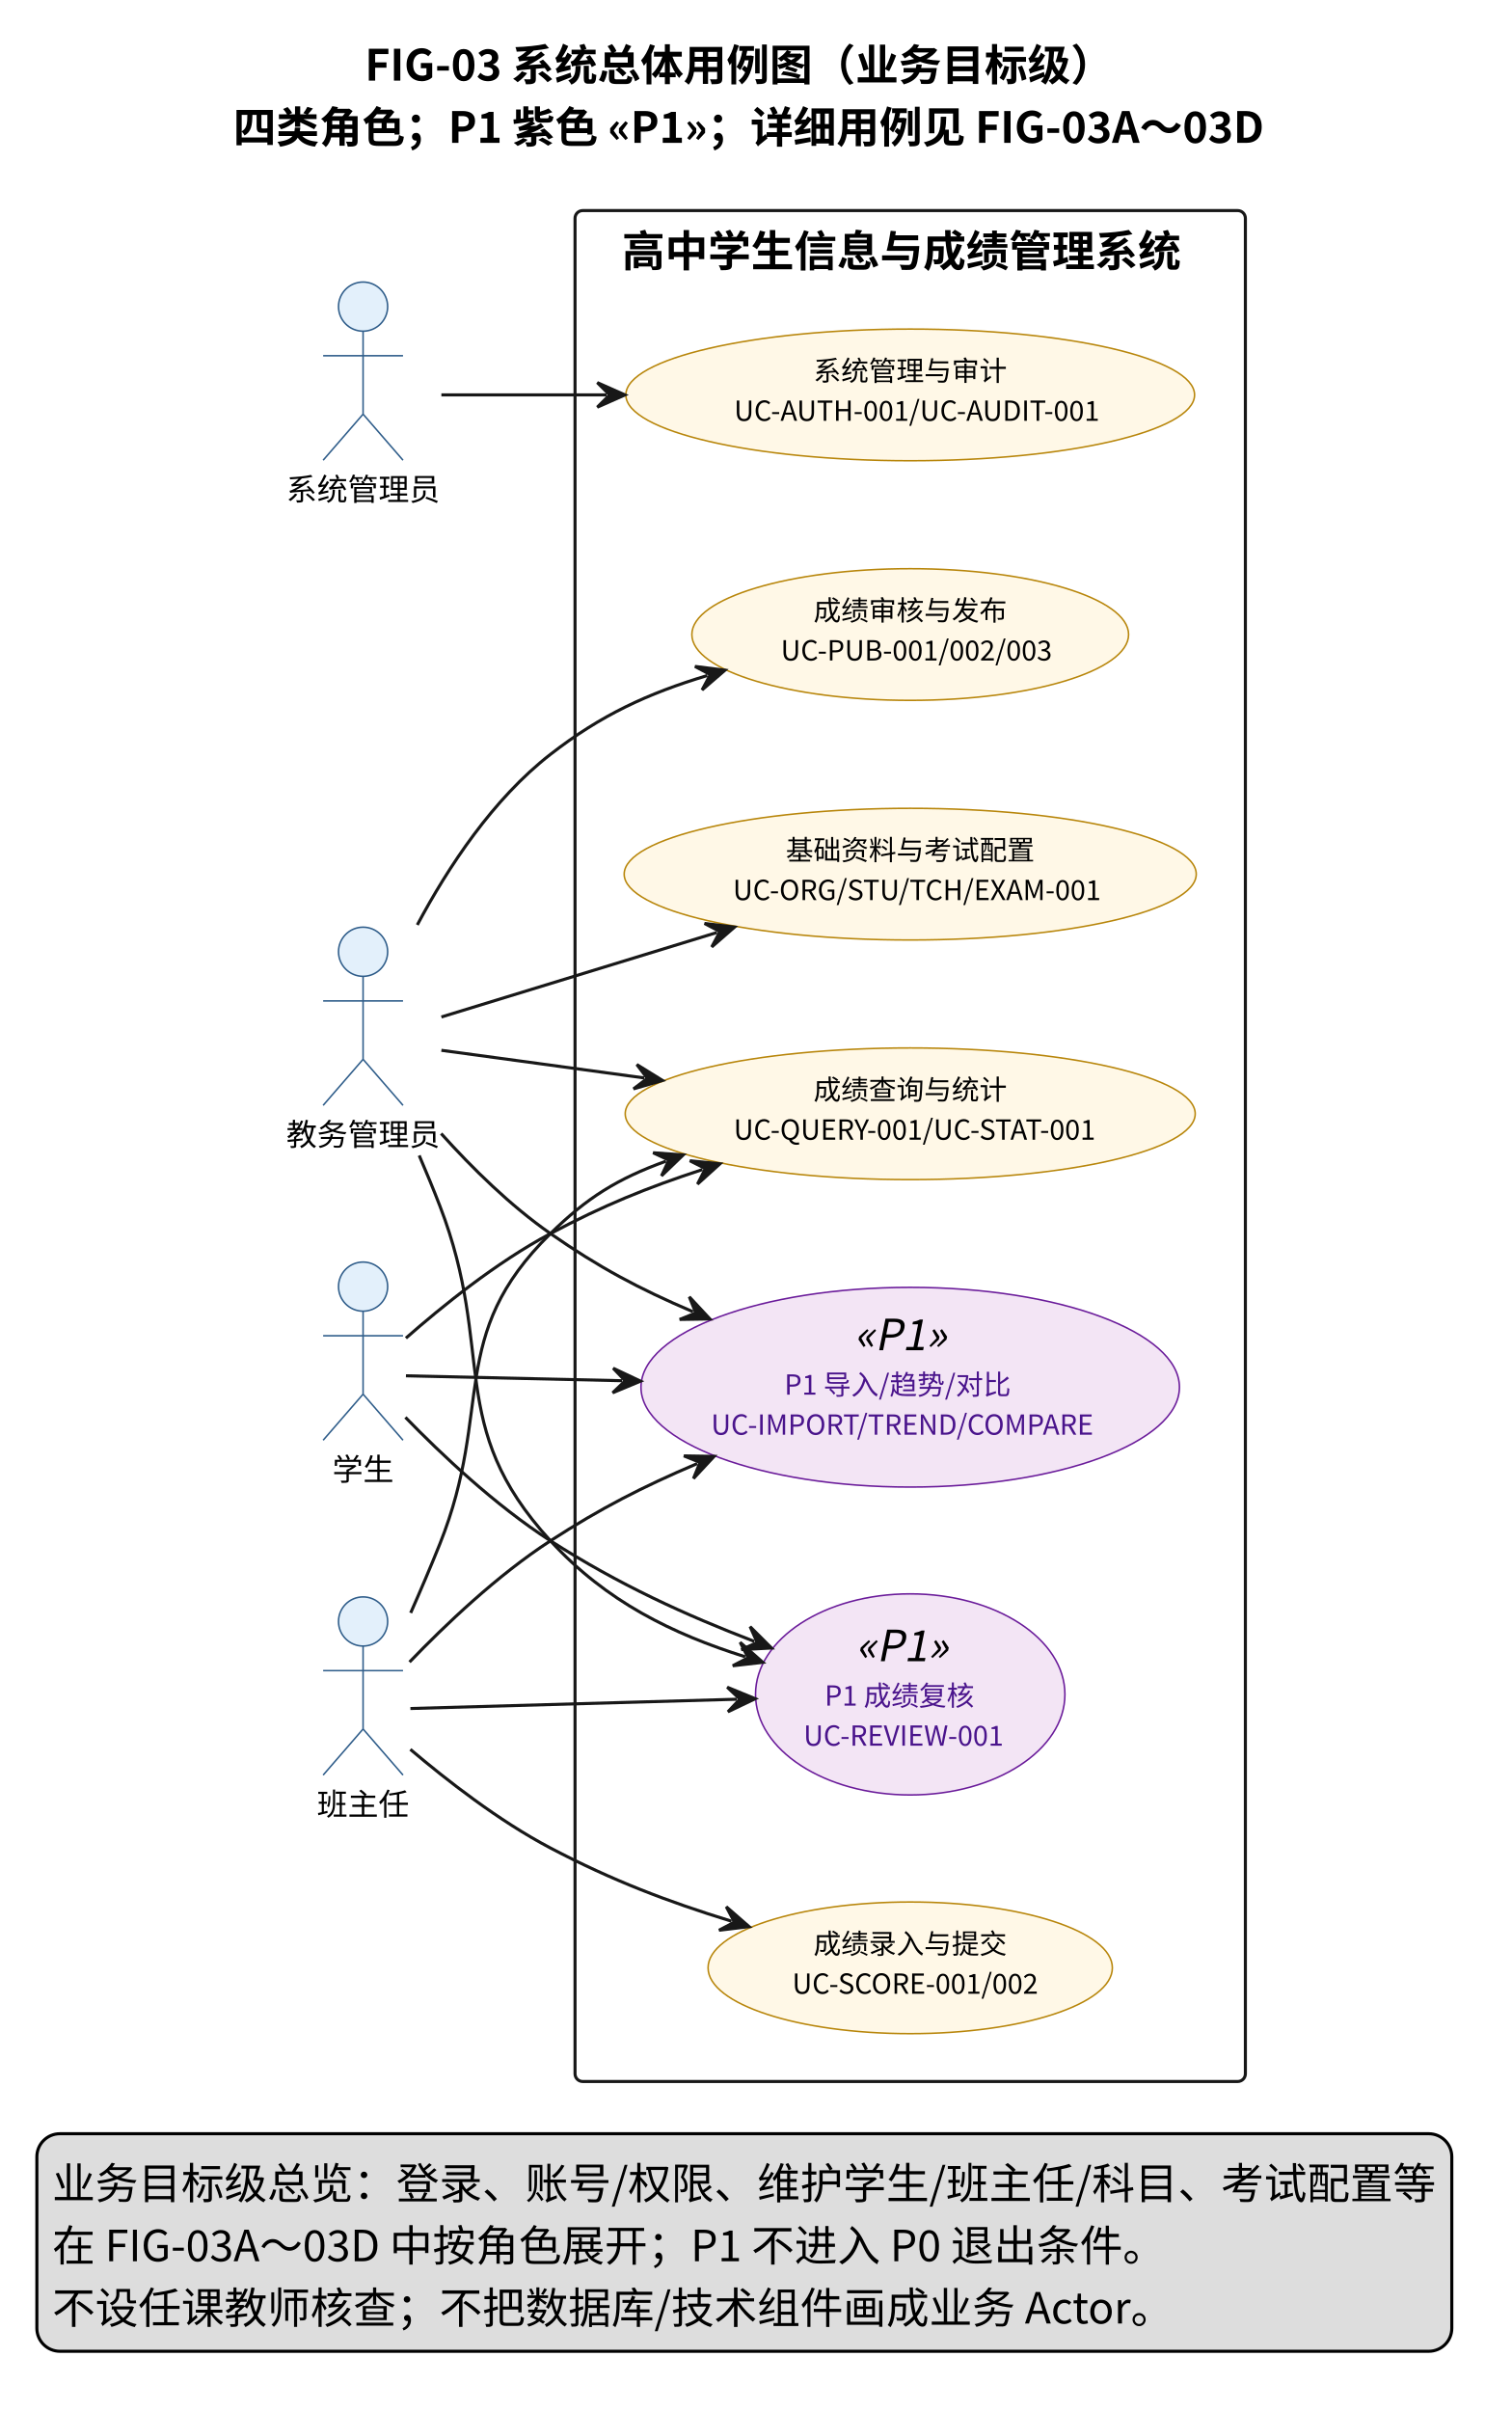
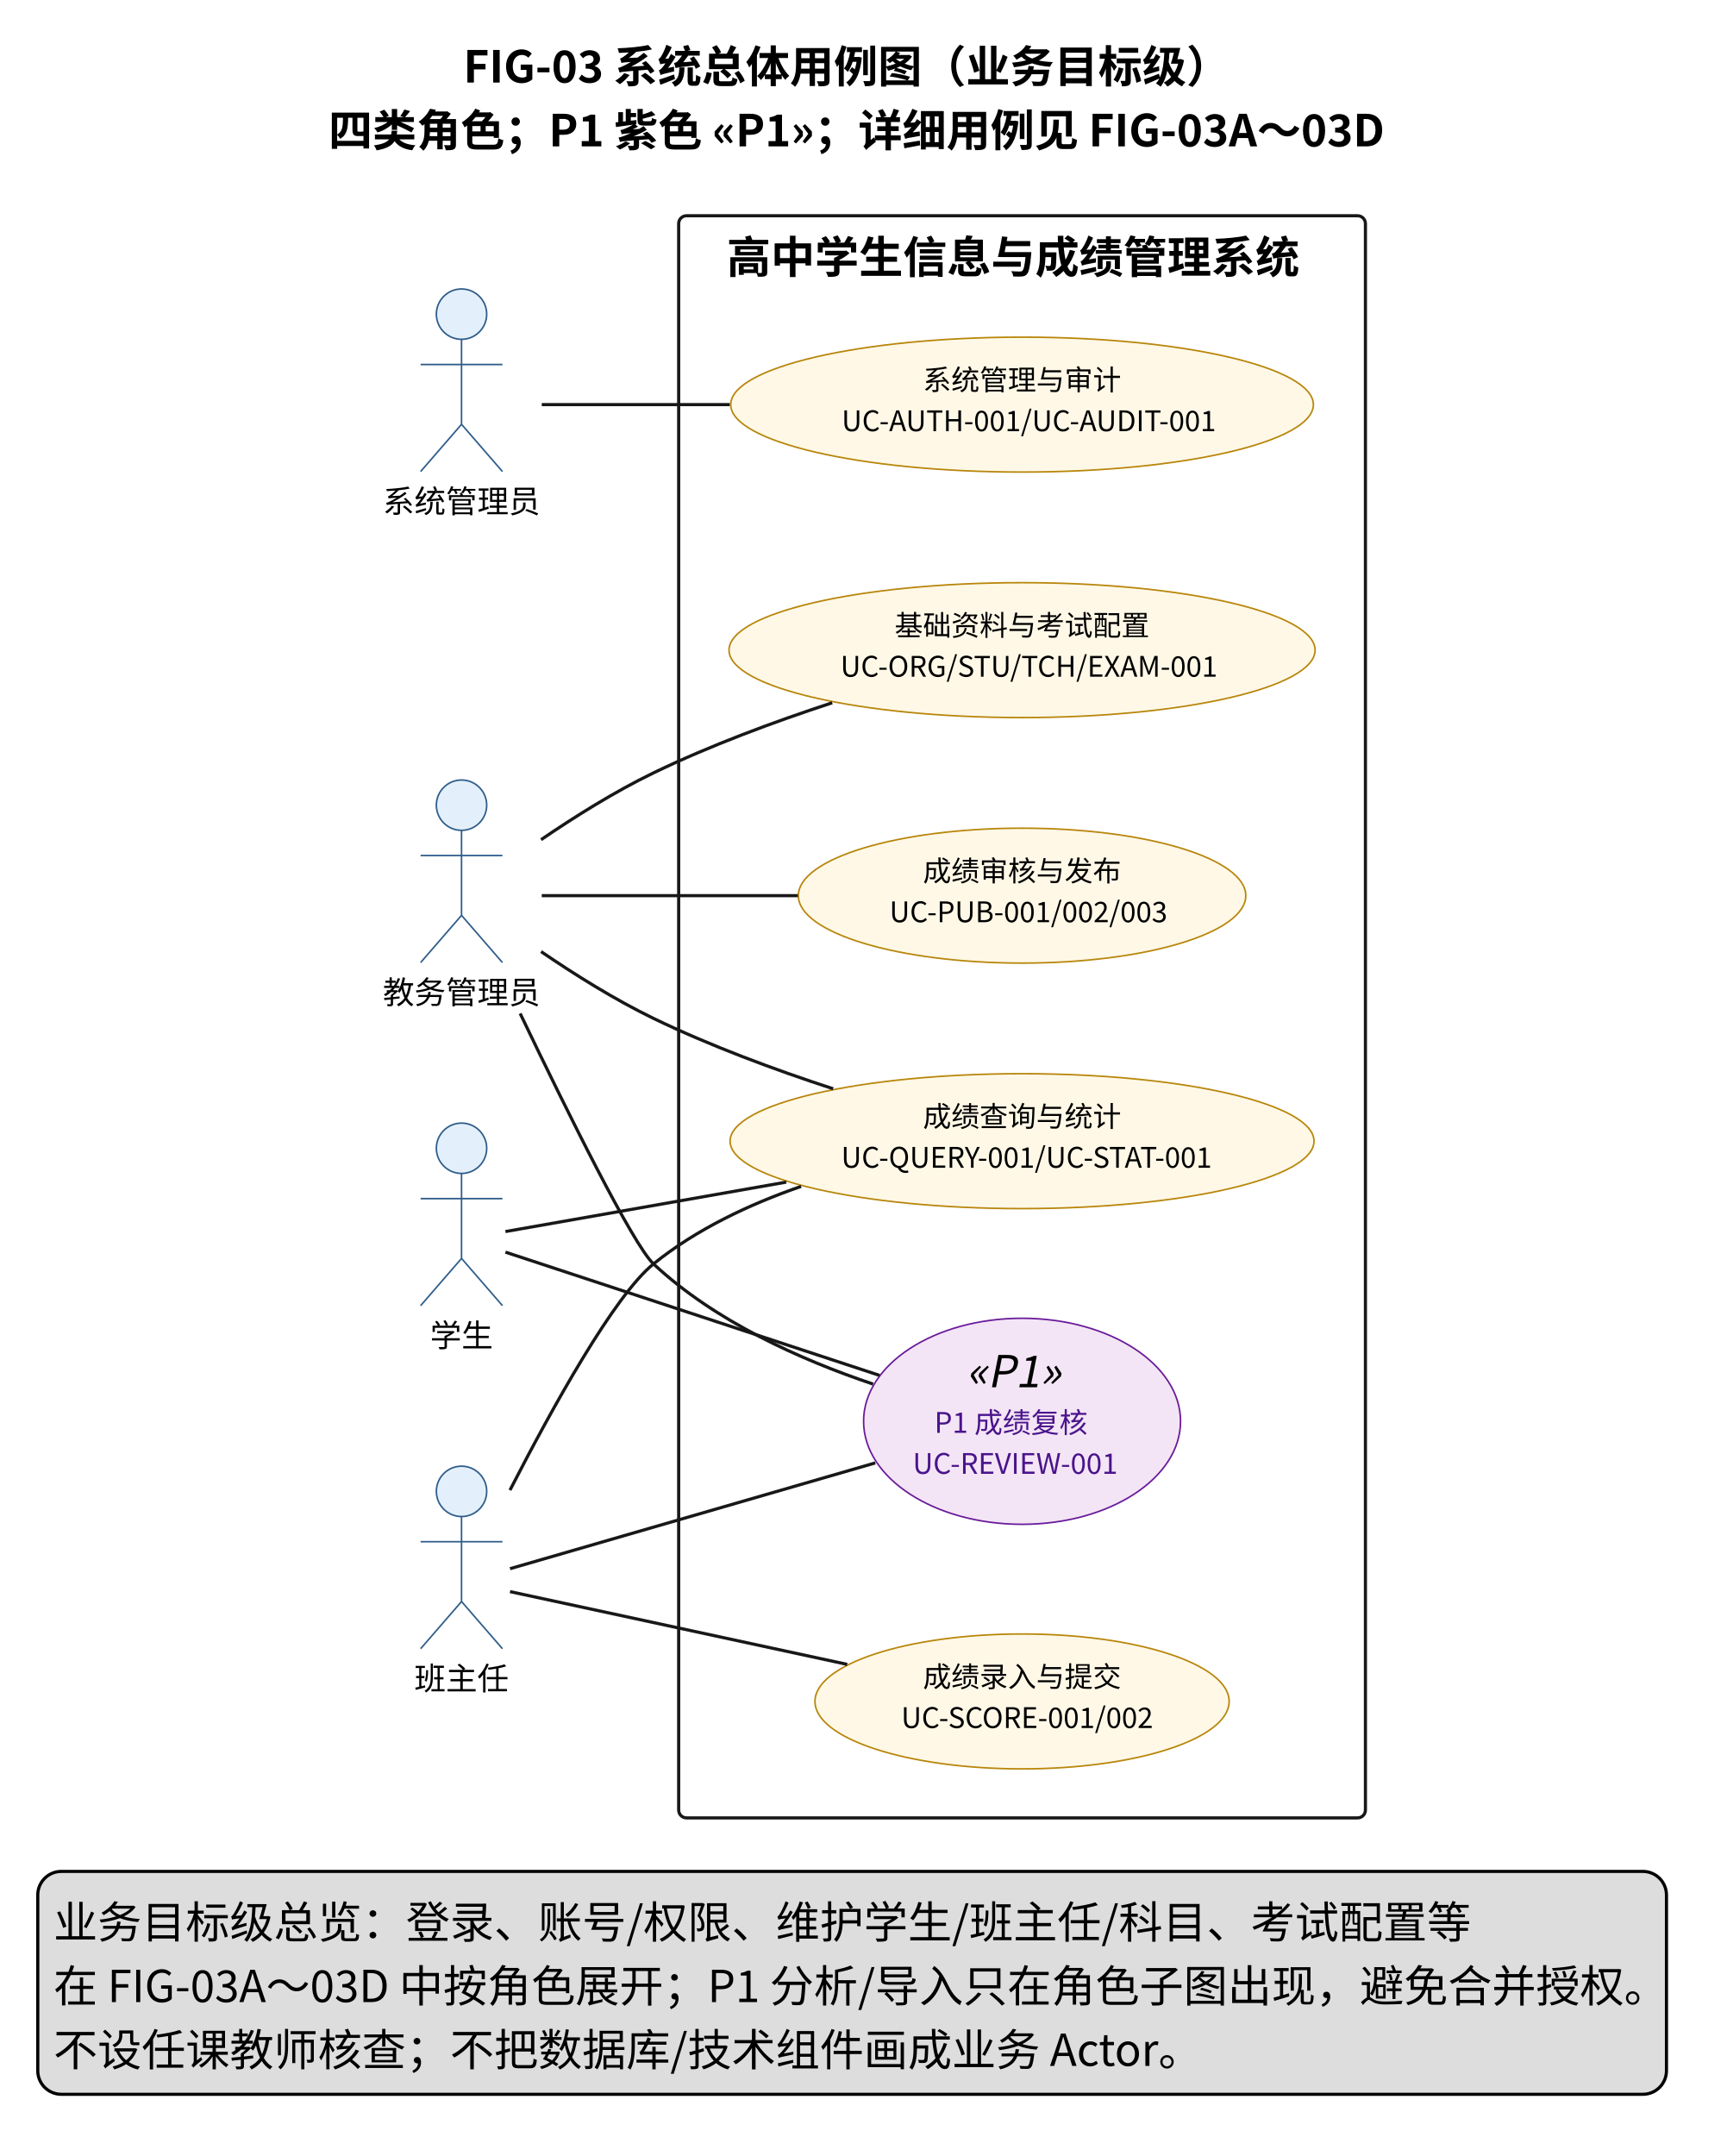
- <svg xmlns="http://www.w3.org/2000/svg" contentStyleType="text/css" height="1635.417px" preserveAspectRatio="none" style="width:1025px;height:1635px;background:#FFFFFF;" version="1.1" viewBox="0 0 1025 1635" width="1025px" zoomAndPan="magnify">
+ <svg xmlns="http://www.w3.org/2000/svg" contentStyleType="text/css" height="1427.083px" preserveAspectRatio="none" style="width:1143px;height:1427px;background:#FFFFFF;" version="1.1" viewBox="0 0 1143 1427" width="1143.75px" zoomAndPan="magnify">
  <defs />
  <g>
-     <text fill="#000000" font-family="Noto Sans CJK SC" font-size="29.167" font-weight="bold" lengthAdjust="spacing" textLength="514.702" x="247.472" y="54.666">FIG-03 系统总体用例图（业务目标级）</text>
-     <text fill="#000000" font-family="Noto Sans CJK SC" font-size="29.167" font-weight="bold" lengthAdjust="spacing" textLength="693.362" x="158.142" y="96.9">四类角色；P1 紫色 «P1»；详细用例见 FIG-03A～03D</text>
+     <text fill="#000000" font-family="Noto Sans CJK SC" font-size="29.167" font-weight="bold" lengthAdjust="spacing" textLength="514.702" x="306.767" y="54.666">FIG-03 系统总体用例图（业务目标级）</text>
+     <text fill="#000000" font-family="Noto Sans CJK SC" font-size="29.167" font-weight="bold" lengthAdjust="spacing" textLength="693.362" x="217.438" y="96.9">四类角色；P1 紫色 «P1»；详细用例见 FIG-03A～03D</text>
    <g id="cluster_高中学生信息与成绩管理系统">
-       <rect fill="none" height="1268.75" rx="5.208" ry="5.208" style="stroke:#181818;stroke-width:2.083;" width="454.646" x="390" y="142.8" />
-       <text fill="#000000" font-family="Noto Sans CJK SC" font-size="29.167" font-weight="bold" lengthAdjust="spacing" textLength="391.014" x="421.816" y="180.799">高中学生信息与成绩管理系统</text>
+       <rect fill="none" height="1060.417" rx="5.208" ry="5.208" style="stroke:#181818;stroke-width:2.083;" width="454.646" x="449.296" y="142.8" />
+       <text fill="#000000" font-family="Noto Sans CJK SC" font-size="29.167" font-weight="bold" lengthAdjust="spacing" textLength="391.014" x="481.112" y="180.799">高中学生信息与成绩管理系统</text>
    </g>
    <g id="elem_U_ADMIN">
-       <ellipse cx="617.324" cy="267.8" fill="#FFF8E7" rx="192.865" ry="44.646" style="stroke:#B8860B;stroke-width:1.042;" />
-       <text fill="#000000" font-family="Noto Sans CJK SC" font-size="18.75" lengthAdjust="spacing" textLength="131.251" x="551.698" y="258.233">系统管理与审计</text>
-       <text fill="#000000" font-family="Noto Sans CJK SC" font-size="18.75" lengthAdjust="spacing" textLength="238.914" x="497.867" y="285.384">UC-AUTH-001/UC-AUDIT-001</text>
+       <ellipse cx="676.619" cy="267.8" fill="#FFF8E7" rx="192.865" ry="44.646" style="stroke:#B8860B;stroke-width:1.042;" />
+       <text fill="#000000" font-family="Noto Sans CJK SC" font-size="18.75" lengthAdjust="spacing" textLength="131.251" x="610.994" y="258.233">系统管理与审计</text>
+       <text fill="#000000" font-family="Noto Sans CJK SC" font-size="18.75" lengthAdjust="spacing" textLength="238.914" x="557.162" y="285.384">UC-AUTH-001/UC-AUDIT-001</text>
    </g>
    <g id="elem_U_BASE">
-       <ellipse cx="617.326" cy="592.8" fill="#FFF8E7" rx="193.993" ry="44.646" style="stroke:#B8860B;stroke-width:1.042;" />
-       <text fill="#000000" font-family="Noto Sans CJK SC" font-size="18.75" lengthAdjust="spacing" textLength="168.751" x="532.95" y="583.233">基础资料与考试配置</text>
-       <text fill="#000000" font-family="Noto Sans CJK SC" font-size="18.75" lengthAdjust="spacing" textLength="240.508" x="497.072" y="610.384">UC-ORG/STU/TCH/EXAM-001</text>
+       <ellipse cx="676.621" cy="430.3" fill="#FFF8E7" rx="193.993" ry="44.646" style="stroke:#B8860B;stroke-width:1.042;" />
+       <text fill="#000000" font-family="Noto Sans CJK SC" font-size="18.75" lengthAdjust="spacing" textLength="168.751" x="592.246" y="420.733">基础资料与考试配置</text>
+       <text fill="#000000" font-family="Noto Sans CJK SC" font-size="18.75" lengthAdjust="spacing" textLength="240.508" x="556.367" y="447.884">UC-ORG/STU/TCH/EXAM-001</text>
    </g>
    <g id="elem_U_RECORD">
-       <ellipse cx="617.33" cy="1334.467" fill="#FFF8E7" rx="137.101" ry="44.646" style="stroke:#B8860B;stroke-width:1.042;" />
-       <text fill="#000000" font-family="Noto Sans CJK SC" font-size="18.75" lengthAdjust="spacing" textLength="131.251" x="551.705" y="1324.9">成绩录入与提交</text>
-       <text fill="#000000" font-family="Noto Sans CJK SC" font-size="18.75" lengthAdjust="spacing" textLength="160.051" x="537.304" y="1352.05">UC-SCORE-001/002</text>
+       <ellipse cx="676.626" cy="1126.133" fill="#FFF8E7" rx="137.101" ry="44.646" style="stroke:#B8860B;stroke-width:1.042;" />
+       <text fill="#000000" font-family="Noto Sans CJK SC" font-size="18.75" lengthAdjust="spacing" textLength="131.251" x="611" y="1116.567">成绩录入与提交</text>
+       <text fill="#000000" font-family="Noto Sans CJK SC" font-size="18.75" lengthAdjust="spacing" textLength="160.051" x="596.6" y="1143.717">UC-SCORE-001/002</text>
    </g>
    <g id="elem_U_PUB">
-       <ellipse cx="617.334" cy="430.3" fill="#FFF8E7" rx="148.105" ry="44.646" style="stroke:#B8860B;stroke-width:1.042;" />
-       <text fill="#000000" font-family="Noto Sans CJK SC" font-size="18.75" lengthAdjust="spacing" textLength="131.251" x="551.709" y="420.733">成绩审核与发布</text>
-       <text fill="#000000" font-family="Noto Sans CJK SC" font-size="18.75" lengthAdjust="spacing" textLength="175.614" x="529.528" y="447.884">UC-PUB-001/002/003</text>
+       <ellipse cx="676.63" cy="592.8" fill="#FFF8E7" rx="148.105" ry="44.646" style="stroke:#B8860B;stroke-width:1.042;" />
+       <text fill="#000000" font-family="Noto Sans CJK SC" font-size="18.75" lengthAdjust="spacing" textLength="131.251" x="611.005" y="583.233">成绩审核与发布</text>
+       <text fill="#000000" font-family="Noto Sans CJK SC" font-size="18.75" lengthAdjust="spacing" textLength="175.614" x="588.823" y="610.384">UC-PUB-001/002/003</text>
    </g>
    <g id="elem_U_QUERY">
-       <ellipse cx="617.331" cy="755.3" fill="#FFF8E7" rx="193.29" ry="44.646" style="stroke:#B8860B;stroke-width:1.042;" />
-       <text fill="#000000" font-family="Noto Sans CJK SC" font-size="18.75" lengthAdjust="spacing" textLength="131.251" x="551.706" y="745.733">成绩查询与统计</text>
-       <text fill="#000000" font-family="Noto Sans CJK SC" font-size="18.75" lengthAdjust="spacing" textLength="239.514" x="497.574" y="772.884">UC-QUERY-001/UC-STAT-001</text>
+       <ellipse cx="676.627" cy="755.3" fill="#FFF8E7" rx="193.29" ry="44.646" style="stroke:#B8860B;stroke-width:1.042;" />
+       <text fill="#000000" font-family="Noto Sans CJK SC" font-size="18.75" lengthAdjust="spacing" textLength="131.251" x="611.002" y="745.733">成绩查询与统计</text>
+       <text fill="#000000" font-family="Noto Sans CJK SC" font-size="18.75" lengthAdjust="spacing" textLength="239.514" x="556.87" y="772.884">UC-QUERY-001/UC-STAT-001</text>
    </g>
    <g id="elem_U_REVIEW">
-       <ellipse cx="617.333" cy="1149.05" fill="#F3E5F5" rx="104.916" ry="68.188" style="stroke:#6A1B9A;stroke-width:1.042;" />
-       <text fill="#000000" font-family="Noto Sans CJK SC" font-size="29.167" font-style="italic" lengthAdjust="spacing" textLength="57.662" x="580.486" y="1126.535">«P1»</text>
-       <text fill="#4A148C" font-family="Noto Sans CJK SC" font-size="18.75" lengthAdjust="spacing" textLength="100.107" x="559.263" y="1156.685">P1 成绩复核</text>
-       <text fill="#4A148C" font-family="Noto Sans CJK SC" font-size="18.75" lengthAdjust="spacing" textLength="128.776" x="544.929" y="1183.835">UC-REVIEW-001</text>
-     </g>
-     <g id="elem_U_EXT">
-       <ellipse cx="617.326" cy="940.726" fill="#F3E5F5" rx="182.596" ry="67.718" style="stroke:#6A1B9A;stroke-width:1.042;" />
-       <text fill="#000000" font-family="Noto Sans CJK SC" font-size="29.167" font-style="italic" lengthAdjust="spacing" textLength="57.662" x="579.366" y="915.64">«P1»</text>
-       <text fill="#4A148C" font-family="Noto Sans CJK SC" font-size="18.75" lengthAdjust="spacing" textLength="152.457" x="531.969" y="945.79">P1 导入/趋势/对比</text>
-       <text fill="#4A148C" font-family="Noto Sans CJK SC" font-size="18.75" lengthAdjust="spacing" textLength="251.946" x="482.225" y="972.941">UC-IMPORT/TREND/COMPARE</text>
+       <ellipse cx="676.628" cy="940.717" fill="#F3E5F5" rx="104.916" ry="68.188" style="stroke:#6A1B9A;stroke-width:1.042;" />
+       <text fill="#000000" font-family="Noto Sans CJK SC" font-size="29.167" font-style="italic" lengthAdjust="spacing" textLength="57.662" x="639.781" y="918.202">«P1»</text>
+       <text fill="#4A148C" font-family="Noto Sans CJK SC" font-size="18.75" lengthAdjust="spacing" textLength="100.107" x="618.559" y="948.352">P1 成绩复核</text>
+       <text fill="#4A148C" font-family="Noto Sans CJK SC" font-size="18.75" lengthAdjust="spacing" textLength="128.776" x="604.224" y="975.502">UC-REVIEW-001</text>
    </g>
    <g id="elem_SA">
-       <ellipse cx="246.25" cy="207.925" fill="#E3F0FB" rx="16.667" ry="16.667" style="stroke:#2F5D8A;stroke-width:1.042;" />
-       <path d="M246.25,224.591 L246.25,280.841 M219.167,241.258 L273.333,241.258 M246.25,280.841 L219.167,312.091 M246.25,280.841 L273.333,312.091 " fill="none" style="stroke:#2F5D8A;stroke-width:1.042;" />
-       <text fill="#000000" font-family="Noto Sans CJK SC" font-size="20.833" lengthAdjust="spacing" textLength="104.166" x="194.167" y="339.383">系统管理员</text>
+       <ellipse cx="305.546" cy="207.925" fill="#E3F0FB" rx="16.667" ry="16.667" style="stroke:#2F5D8A;stroke-width:1.042;" />
+       <path d="M305.546,224.591 L305.546,280.841 M278.462,241.258 L332.629,241.258 M305.546,280.841 L278.462,312.091 M305.546,280.841 L332.629,312.091 " fill="none" style="stroke:#2F5D8A;stroke-width:1.042;" />
+       <text fill="#000000" font-family="Noto Sans CJK SC" font-size="20.833" lengthAdjust="spacing" textLength="104.166" x="253.462" y="339.383">系统管理员</text>
    </g>
    <g id="elem_AC">
-       <ellipse cx="246.25" cy="645.425" fill="#E3F0FB" rx="16.667" ry="16.667" style="stroke:#2F5D8A;stroke-width:1.042;" />
-       <path d="M246.25,662.091 L246.25,718.341 M219.167,678.758 L273.333,678.758 M246.25,718.341 L219.167,749.591 M246.25,718.341 L273.333,749.591 " fill="none" style="stroke:#2F5D8A;stroke-width:1.042;" />
-       <text fill="#000000" font-family="Noto Sans CJK SC" font-size="20.833" lengthAdjust="spacing" textLength="104.166" x="194.167" y="776.883">教务管理员</text>
+       <ellipse cx="305.546" cy="532.925" fill="#E3F0FB" rx="16.667" ry="16.667" style="stroke:#2F5D8A;stroke-width:1.042;" />
+       <path d="M305.546,549.591 L305.546,605.841 M278.462,566.258 L332.629,566.258 M305.546,605.841 L278.462,637.091 M305.546,605.841 L332.629,637.091 " fill="none" style="stroke:#2F5D8A;stroke-width:1.042;" />
+       <text fill="#000000" font-family="Noto Sans CJK SC" font-size="20.833" lengthAdjust="spacing" textLength="104.166" x="253.462" y="664.383">教务管理员</text>
    </g>
    <g id="elem_HT">
-       <ellipse cx="246.25" cy="1099.591" fill="#E3F0FB" rx="16.667" ry="16.667" style="stroke:#2F5D8A;stroke-width:1.042;" />
-       <path d="M246.25,1116.258 L246.25,1172.508 M219.167,1132.925 L273.333,1132.925 M246.25,1172.508 L219.167,1203.758 M246.25,1172.508 L273.333,1203.758 " fill="none" style="stroke:#2F5D8A;stroke-width:1.042;" />
-       <text fill="#000000" font-family="Noto Sans CJK SC" font-size="20.833" lengthAdjust="spacing" textLength="62.5" x="215" y="1231.05">班主任</text>
+       <ellipse cx="305.546" cy="987.091" fill="#E3F0FB" rx="16.667" ry="16.667" style="stroke:#2F5D8A;stroke-width:1.042;" />
+       <path d="M305.546,1003.758 L305.546,1060.008 M278.462,1020.425 L332.629,1020.425 M305.546,1060.008 L278.462,1091.258 M305.546,1060.008 L332.629,1091.258 " fill="none" style="stroke:#2F5D8A;stroke-width:1.042;" />
+       <text fill="#000000" font-family="Noto Sans CJK SC" font-size="20.833" lengthAdjust="spacing" textLength="62.5" x="274.296" y="1118.55">班主任</text>
    </g>
    <g id="elem_ST">
-       <ellipse cx="246.25" cy="872.508" fill="#E3F0FB" rx="16.667" ry="16.667" style="stroke:#2F5D8A;stroke-width:1.042;" />
-       <path d="M246.25,889.175 L246.25,945.425 M219.167,905.841 L273.333,905.841 M246.25,945.425 L219.167,976.675 M246.25,945.425 L273.333,976.675 " fill="none" style="stroke:#2F5D8A;stroke-width:1.042;" />
-       <text fill="#000000" font-family="Noto Sans CJK SC" font-size="20.833" lengthAdjust="spacing" textLength="41.667" x="225.417" y="1003.966">学生</text>
+       <ellipse cx="305.546" cy="760.008" fill="#E3F0FB" rx="16.667" ry="16.667" style="stroke:#2F5D8A;stroke-width:1.042;" />
+       <path d="M305.546,776.675 L305.546,832.925 M278.462,793.341 L332.629,793.341 M305.546,832.925 L278.462,864.175 M305.546,832.925 L332.629,864.175 " fill="none" style="stroke:#2F5D8A;stroke-width:1.042;" />
+       <text fill="#000000" font-family="Noto Sans CJK SC" font-size="20.833" lengthAdjust="spacing" textLength="41.667" x="284.712" y="891.466">学生</text>
    </g>
    <g id="link_SA_U_ADMIN">
-       <path d="M299.354,267.8 C332.438,267.8 365.312,267.8 411.354,267.8 " fill="none" id="SA-to-U_ADMIN" style="stroke:#181818;stroke-width:2.083;" />
-       <polygon fill="#181818" points="423.854,267.8,405.104,259.466,413.438,267.8,405.104,276.133,423.854,267.8" style="stroke:#181818;stroke-width:2.083;" />
+       <path d="M358.65,267.8 C391.733,267.8 437.108,267.8 483.15,267.8 " fill="none" id="SA-U_ADMIN" style="stroke:#181818;stroke-width:2.083;" />
    </g>
    <g id="link_AC_U_BASE">
-       <path d="M299.354,689.654 C350.542,673.966 419.257,652.901 486.257,632.36 " fill="none" id="AC-to-U_BASE" style="stroke:#181818;stroke-width:2.083;" />
-       <polygon fill="#181818" points="498.208,628.696,477.839,626.224,488.249,631.749,482.725,642.159,498.208,628.696" style="stroke:#181818;stroke-width:2.083;" />
+       <path d="M358.212,555.758 C380.317,540.675 407.004,523.946 432.629,511.55 C469.921,493.529 512.254,477.82 550.942,465.154 " fill="none" id="AC-U_BASE" style="stroke:#181818;stroke-width:2.083;" />
    </g>
    <g id="link_HT_U_RECORD">
-       <path d="M278.312,1186.321 C302.542,1206.883 338.271,1234.8 373.333,1253.216 C415.5,1275.362 452.95,1289.557 496.096,1302.849 " fill="none" id="HT-to-U_RECORD" style="stroke:#181818;stroke-width:2.083;" />
-       <polygon fill="#181818" points="508.042,1306.529,492.576,1293.045,498.087,1303.462,487.669,1308.973,508.042,1306.529" style="stroke:#181818;stroke-width:2.083;" />
+       <path d="M337.65,1053.446 C385.921,1063.862 483.212,1084.841 560.879,1101.612 " fill="none" id="HT-U_RECORD" style="stroke:#181818;stroke-width:2.083;" />
    </g>
    <g id="link_AC_U_PUB">
-       <path d="M283.021,627.216 C304.083,587.675 334.458,541.779 373.333,511.55 C407.604,484.904 439.116,470.346 479.741,458.096 " fill="none" id="AC-to-U_PUB" style="stroke:#181818;stroke-width:2.083;" />
-       <polygon fill="#181818" points="491.708,454.487,471.351,451.922,481.735,457.494,476.163,467.879,491.708,454.487" style="stroke:#181818;stroke-width:2.083;" />
+       <path d="M358.65,592.8 C402.567,592.8 468.15,592.8 528.192,592.8 " fill="none" id="AC-U_PUB" style="stroke:#181818;stroke-width:2.083;" />
    </g>
    <g id="link_ST_U_QUERY">
-       <path d="M275.292,907.446 C299.458,886.196 336.646,856.071 373.333,836.55 C409.125,817.508 438.349,805.584 476.412,793.125 " fill="none" id="ST-to-U_QUERY" style="stroke:#181818;stroke-width:2.083;" />
-       <polygon fill="#181818" points="488.292,789.237,467.88,787.15,478.392,792.477,473.064,802.99,488.292,789.237" style="stroke:#181818;stroke-width:2.083;" />
+       <path d="M334.608,815.133 C374.004,808.196 450.212,794.779 520.525,782.404 " fill="none" id="ST-U_QUERY" style="stroke:#181818;stroke-width:2.083;" />
    </g>
    <g id="link_HT_U_QUERY">
-       <path d="M278.521,1093.8 C285.271,1078.508 292.229,1062.258 298.333,1046.966 C335.188,954.779 302.479,906.112 373.333,836.55 C398.146,812.175 418.749,799.374 451.666,787.436 " fill="none" id="HT-to-U_QUERY" style="stroke:#181818;stroke-width:2.083;" />
-       <polygon fill="#181818" points="463.417,783.175,442.949,781.733,453.624,786.726,448.631,797.401,463.417,783.175" style="stroke:#181818;stroke-width:2.083;" />
+       <path d="M337.608,986.3 C365.546,931.904 406.671,857.508 432.629,836.55 C460.9,813.716 495.858,797.175 530.358,785.237 " fill="none" id="HT-U_QUERY" style="stroke:#181818;stroke-width:2.083;" />
    </g>
    <g id="link_AC_U_QUERY">
-       <path d="M299.354,712.258 C338.542,717.591 382.594,723.59 436.969,731.006 " fill="none" id="AC-to-U_QUERY" style="stroke:#181818;stroke-width:2.083;" />
-       <polygon fill="#181818" points="449.354,732.696,431.902,721.905,439.033,731.288,429.65,738.418,449.354,732.696" style="stroke:#181818;stroke-width:2.083;" />
+       <path d="M358.212,629.841 C380.317,644.925 407.004,661.654 432.629,674.05 C470.129,692.175 512.692,707.946 551.567,720.633 " fill="none" id="AC-U_QUERY" style="stroke:#181818;stroke-width:2.083;" />
    </g>
    <g id="link_ST_U_REVIEW">
-       <path d="M274.958,961.154 C298.896,985.779 335.958,1020.946 373.333,1044.883 C419.917,1074.716 464.853,1095.149 511.582,1113.107 " fill="none" id="ST-to-U_REVIEW" style="stroke:#181818;stroke-width:2.083;" />
-       <polygon fill="#181818" points="523.25,1117.591,508.737,1103.086,513.527,1113.854,502.759,1118.644,523.25,1117.591" style="stroke:#181818;stroke-width:2.083;" />
+       <path d="M334.608,828.758 C386.087,845.716 500.442,883.383 582.296,910.341 " fill="none" id="ST-U_REVIEW" style="stroke:#181818;stroke-width:2.083;" />
    </g>
    <g id="link_HT_U_REVIEW">
-       <path d="M278.354,1158.612 C328.854,1157.175 420.505,1154.571 499.713,1152.321 " fill="none" id="HT-to-U_REVIEW" style="stroke:#181818;stroke-width:2.083;" />
-       <polygon fill="#181818" points="512.208,1151.966,493.229,1144.169,501.796,1152.262,493.703,1160.829,512.208,1151.966" style="stroke:#181818;stroke-width:2.083;" />
+       <path d="M337.65,1038.279 C389.858,1023.154 499.421,991.425 579.462,968.258 " fill="none" id="HT-U_REVIEW" style="stroke:#181818;stroke-width:2.083;" />
    </g>
    <g id="link_AC_U_REVIEW">
-       <path d="M284.312,783.571 C289.208,794.966 294.021,806.633 298.333,817.8 C336.625,916.946 301.542,966.508 373.333,1044.883 C411.167,1086.196 456.264,1108.067 505.431,1123.546 " fill="none" id="AC-to-U_REVIEW" style="stroke:#181818;stroke-width:2.083;" />
-       <polygon fill="#181818" points="517.354,1127.3,501.972,1113.72,507.418,1124.171,496.967,1129.618,517.354,1127.3" style="stroke:#181818;stroke-width:2.083;" />
+       <path d="M344.358,670.8 C376.192,737.258 419.171,823.966 432.629,836.55 C473.212,874.487 529.754,899.883 577.983,916.091 " fill="none" id="AC-U_REVIEW" style="stroke:#181818;stroke-width:2.083;" />
    </g>
-     <g id="link_HT_U_EXT">
-       <path d="M277.75,1127.112 C301.667,1102.216 337.25,1068.237 373.333,1044.883 C407.5,1022.779 435.643,1008.337 472.83,992.524 " fill="none" id="HT-to-U_EXT" style="stroke:#181818;stroke-width:2.083;" />
-       <polygon fill="#181818" points="484.333,987.633,463.818,987.301,474.747,991.709,470.339,1002.639,484.333,987.633" style="stroke:#181818;stroke-width:2.083;" />
-     </g>
-     <g id="link_AC_U_EXT">
-       <path d="M299.188,768.716 C320.312,792.196 346.208,817.675 373.333,836.55 C406.167,859.404 433.313,873.92 469.98,889.545 " fill="none" id="AC-to-U_EXT" style="stroke:#181818;stroke-width:2.083;" />
-       <polygon fill="#181818" points="481.479,894.446,467.497,879.429,471.896,890.362,460.963,894.761,481.479,894.446" style="stroke:#181818;stroke-width:2.083;" />
-     </g>
-     <g id="link_ST_U_EXT">
-       <path d="M275.312,932.987 C309.729,933.779 359.795,934.911 421.941,936.327 " fill="none" id="ST-to-U_EXT" style="stroke:#181818;stroke-width:2.083;" />
-       <polygon fill="#181818" points="434.438,936.612,415.882,927.854,424.024,936.375,415.502,944.516,434.438,936.612" style="stroke:#181818;stroke-width:2.083;" />
-     </g>
-     <rect fill="#DDDDDD" height="147.533" id="_legend" rx="15.625" ry="15.625" style="stroke:#000000;stroke-width:2.083;" width="959.646" x="25" y="1446.966" />
-     <text fill="#000000" font-family="Noto Sans CJK SC" font-size="29.167" lengthAdjust="spacing" textLength="938.813" x="35.417" y="1491.216">业务目标级总览：登录、账号/权限、维护学生/班主任/科目、考试配置等</text>
-     <text fill="#000000" font-family="Noto Sans CJK SC" font-size="29.167" lengthAdjust="spacing" textLength="741.326" x="35.417" y="1533.449">在 FIG-03A～03D 中按角色展开；P1 不进入 P0 退出条件。</text>
-     <text fill="#000000" font-family="Noto Sans CJK SC" font-size="29.167" lengthAdjust="spacing" textLength="756.609" x="35.417" y="1575.682">不设任课教师核查；不把数据库/技术组件画成业务 Actor。</text>
+     <rect fill="#DDDDDD" height="147.533" id="_legend" rx="15.625" ry="15.625" style="stroke:#000000;stroke-width:2.083;" width="1078.237" x="25" y="1238.633" />
+     <text fill="#000000" font-family="Noto Sans CJK SC" font-size="29.167" lengthAdjust="spacing" textLength="938.813" x="35.417" y="1282.883">业务目标级总览：登录、账号/权限、维护学生/班主任/科目、考试配置等</text>
+     <text fill="#000000" font-family="Noto Sans CJK SC" font-size="29.167" lengthAdjust="spacing" textLength="1057.404" x="35.417" y="1325.116">在 FIG-03A～03D 中按角色展开；P1 分析/导入只在角色子图出现，避免合并授权。</text>
+     <text fill="#000000" font-family="Noto Sans CJK SC" font-size="29.167" lengthAdjust="spacing" textLength="756.609" x="35.417" y="1367.349">不设任课教师核查；不把数据库/技术组件画成业务 Actor。</text>
  </g>
</svg>
